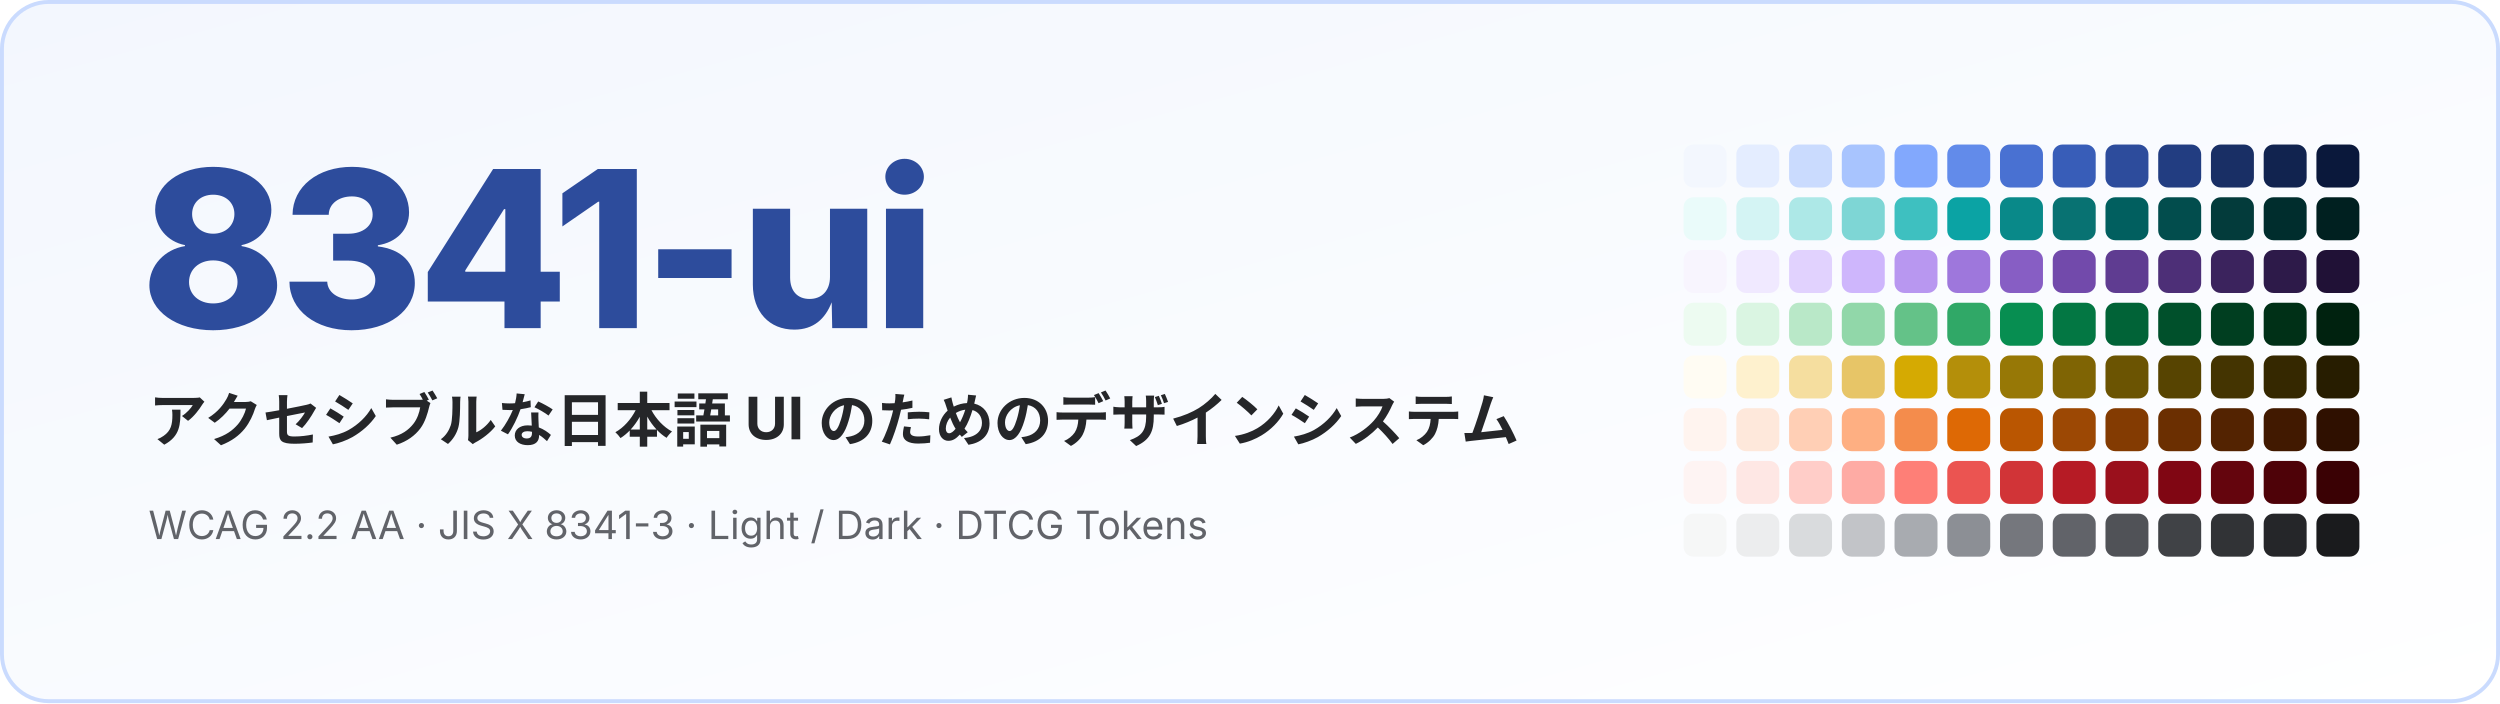
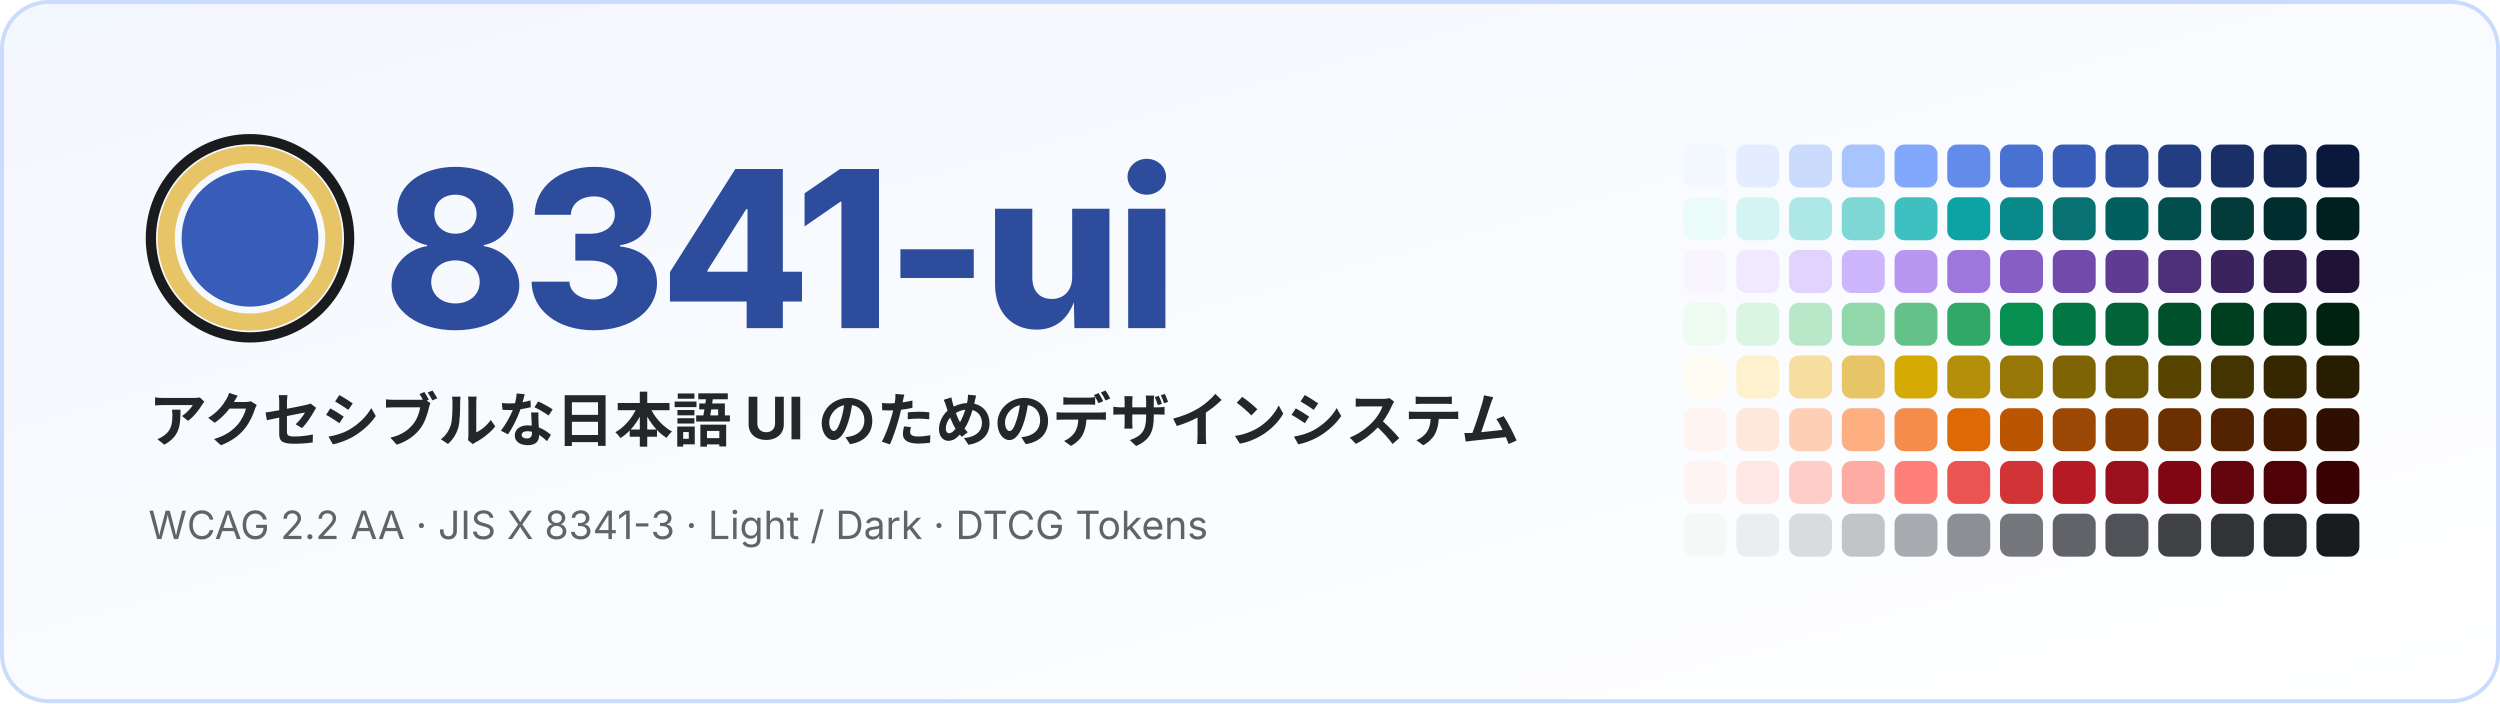
<svg xmlns="http://www.w3.org/2000/svg" width="1280" height="360" viewBox="0 0 1280 360" role="img" aria-labelledby="t">
  <defs>
    <linearGradient id="g" x1="0" y1="0" x2="1" y2="1">
      <stop offset="0" stop-color="#f3f7fe" />
      <stop offset="1" stop-color="#ffffff" />
    </linearGradient>
  </defs>
  <rect x="1" y="1" width="1278" height="358" rx="24" fill="url(#g)" stroke="#cadbfe" stroke-width="2" />
-   <text x="72" y="168" font-family="Inter, 'Segoe UI', 'Hiragino Sans', 'Noto Sans JP', 'Yu Gothic UI', system-ui, sans-serif" font-size="112" font-weight="800" letter-spacing="-3" fill="#2d4c9c">8341-ui</text>
+   <g transform="translate(72 66) scale(0.21875)">
+     <circle cx="256" cy="256" r="232" fill="none" stroke="#1a1b1d" stroke-width="24" />
+     <circle cx="256" cy="256" r="196" fill="none" stroke="#e7c567" stroke-width="40" />
+     <circle cx="256" cy="256" r="160" fill="#385db8" />
+   </g>
+   <text x="196" y="168" font-family="Inter, 'Segoe UI', 'Hiragino Sans', 'Noto Sans JP', 'Yu Gothic UI', system-ui, sans-serif" font-size="112" font-weight="800" letter-spacing="-3" fill="#2d4c9c">8341-ui</text>
  <text x="76" y="226" font-family="Inter, 'Segoe UI', 'Hiragino Sans', 'Noto Sans JP', 'Yu Gothic UI', system-ui, sans-serif" font-size="30" font-weight="700" fill="#252629">アクセシブルな日本語 UI のためのデザインシステム</text>
  <text x="76" y="276" font-family="Inter, 'Segoe UI', 'Hiragino Sans', 'Noto Sans JP', 'Yu Gothic UI', system-ui, sans-serif" font-size="20" fill="#616369">WCAG 2.2 AA · JIS X 8341-3 · Light / Dark · DTCG Tokens</text>
  <rect x="862" y="74" width="22" height="22" rx="5" fill="#f3f7fe" />
  <rect x="889" y="74" width="22" height="22" rx="5" fill="#e4edff" />
  <rect x="916" y="74" width="22" height="22" rx="5" fill="#cadbfe" />
  <rect x="943" y="74" width="22" height="22" rx="5" fill="#a8c4fe" />
  <rect x="970" y="74" width="22" height="22" rx="5" fill="#82a8fd" />
  <rect x="997" y="74" width="22" height="22" rx="5" fill="#628bea" />
  <rect x="1024" y="74" width="22" height="22" rx="5" fill="#4971d2" />
  <rect x="1051" y="74" width="22" height="22" rx="5" fill="#385db8" />
  <rect x="1078" y="74" width="22" height="22" rx="5" fill="#2d4c9c" />
  <rect x="1105" y="74" width="22" height="22" rx="5" fill="#223d81" />
  <rect x="1132" y="74" width="22" height="22" rx="5" fill="#192f65" />
  <rect x="1159" y="74" width="22" height="22" rx="5" fill="#11234f" />
  <rect x="1186" y="74" width="22" height="22" rx="5" fill="#0a183b" />
  <rect x="862" y="101" width="22" height="22" rx="5" fill="#eafbfa" />
  <rect x="889" y="101" width="22" height="22" rx="5" fill="#d4f4f4" />
  <rect x="916" y="101" width="22" height="22" rx="5" fill="#ade8e7" />
  <rect x="943" y="101" width="22" height="22" rx="5" fill="#7ed6d5" />
  <rect x="970" y="101" width="22" height="22" rx="5" fill="#3ec0c0" />
  <rect x="997" y="101" width="22" height="22" rx="5" fill="#0ba3a4" />
  <rect x="1024" y="101" width="22" height="22" rx="5" fill="#098989" />
  <rect x="1051" y="101" width="22" height="22" rx="5" fill="#087272" />
  <rect x="1078" y="101" width="22" height="22" rx="5" fill="#015f5f" />
  <rect x="1105" y="101" width="22" height="22" rx="5" fill="#024d4d" />
  <rect x="1132" y="101" width="22" height="22" rx="5" fill="#033b3b" />
  <rect x="1159" y="101" width="22" height="22" rx="5" fill="#002d2d" />
  <rect x="1186" y="101" width="22" height="22" rx="5" fill="#002020" />
  <rect x="862" y="128" width="22" height="22" rx="5" fill="#f8f5fe" />
  <rect x="889" y="128" width="22" height="22" rx="5" fill="#f0e9ff" />
  <rect x="916" y="128" width="22" height="22" rx="5" fill="#e1d2fe" />
  <rect x="943" y="128" width="22" height="22" rx="5" fill="#ceb6fc" />
  <rect x="970" y="128" width="22" height="22" rx="5" fill="#b897f0" />
  <rect x="997" y="128" width="22" height="22" rx="5" fill="#9e77dc" />
  <rect x="1024" y="128" width="22" height="22" rx="5" fill="#875ec4" />
  <rect x="1051" y="128" width="22" height="22" rx="5" fill="#724aab" />
  <rect x="1078" y="128" width="22" height="22" rx="5" fill="#5f3c91" />
  <rect x="1105" y="128" width="22" height="22" rx="5" fill="#4d2f77" />
  <rect x="1132" y="128" width="22" height="22" rx="5" fill="#3b235d" />
  <rect x="1159" y="128" width="22" height="22" rx="5" fill="#2d1a49" />
  <rect x="1186" y="128" width="22" height="22" rx="5" fill="#201136" />
  <rect x="862" y="155" width="22" height="22" rx="5" fill="#edfbf1" />
  <rect x="889" y="155" width="22" height="22" rx="5" fill="#daf5e2" />
  <rect x="916" y="155" width="22" height="22" rx="5" fill="#b9e8c8" />
  <rect x="943" y="155" width="22" height="22" rx="5" fill="#91d7a9" />
  <rect x="970" y="155" width="22" height="22" rx="5" fill="#64c288" />
  <rect x="997" y="155" width="22" height="22" rx="5" fill="#30a867" />
  <rect x="1024" y="155" width="22" height="22" rx="5" fill="#078e51" />
  <rect x="1051" y="155" width="22" height="22" rx="5" fill="#037743" />
  <rect x="1078" y="155" width="22" height="22" rx="5" fill="#016337" />
  <rect x="1105" y="155" width="22" height="22" rx="5" fill="#00502b" />
  <rect x="1132" y="155" width="22" height="22" rx="5" fill="#003e20" />
  <rect x="1159" y="155" width="22" height="22" rx="5" fill="#003017" />
  <rect x="1186" y="155" width="22" height="22" rx="5" fill="#00220f" />
  <rect x="862" y="182" width="22" height="22" rx="5" fill="#fffcf3" />
  <rect x="889" y="182" width="22" height="22" rx="5" fill="#fef1ce" />
  <rect x="916" y="182" width="22" height="22" rx="5" fill="#f5de9f" />
  <rect x="943" y="182" width="22" height="22" rx="5" fill="#e7c567" />
  <rect x="970" y="182" width="22" height="22" rx="5" fill="#d5aa02" />
  <rect x="997" y="182" width="22" height="22" rx="5" fill="#b48f0a" />
  <rect x="1024" y="182" width="22" height="22" rx="5" fill="#977806" />
  <rect x="1051" y="182" width="22" height="22" rx="5" fill="#7f6404" />
  <rect x="1078" y="182" width="22" height="22" rx="5" fill="#6b5402" />
  <rect x="1105" y="182" width="22" height="22" rx="5" fill="#574401" />
  <rect x="1132" y="182" width="22" height="22" rx="5" fill="#443401" />
  <rect x="1159" y="182" width="22" height="22" rx="5" fill="#352800" />
  <rect x="1186" y="182" width="22" height="22" rx="5" fill="#271d00" />
  <rect x="862" y="209" width="22" height="22" rx="5" fill="#fff4ef" />
  <rect x="889" y="209" width="22" height="22" rx="5" fill="#fee8db" />
  <rect x="916" y="209" width="22" height="22" rx="5" fill="#ffcfb5" />
  <rect x="943" y="209" width="22" height="22" rx="5" fill="#feaf82" />
  <rect x="970" y="209" width="22" height="22" rx="5" fill="#f48c4c" />
  <rect x="997" y="209" width="22" height="22" rx="5" fill="#de6905" />
  <rect x="1024" y="209" width="22" height="22" rx="5" fill="#ba5601" />
  <rect x="1051" y="209" width="22" height="22" rx="5" fill="#9c4804" />
  <rect x="1078" y="209" width="22" height="22" rx="5" fill="#833b02" />
  <rect x="1105" y="209" width="22" height="22" rx="5" fill="#6b2f01" />
  <rect x="1132" y="209" width="22" height="22" rx="5" fill="#532301" />
  <rect x="1159" y="209" width="22" height="22" rx="5" fill="#411900" />
  <rect x="1186" y="209" width="22" height="22" rx="5" fill="#2f1000" />
  <rect x="862" y="236" width="22" height="22" rx="5" fill="#fef4f3" />
  <rect x="889" y="236" width="22" height="22" rx="5" fill="#fee7e4" />
  <rect x="916" y="236" width="22" height="22" rx="5" fill="#ffcdc8" />
  <rect x="943" y="236" width="22" height="22" rx="5" fill="#feaba4" />
  <rect x="970" y="236" width="22" height="22" rx="5" fill="#fe7f77" />
  <rect x="997" y="236" width="22" height="22" rx="5" fill="#eb5451" />
  <rect x="1024" y="236" width="22" height="22" rx="5" fill="#d13437" />
  <rect x="1051" y="236" width="22" height="22" rx="5" fill="#b61b25" />
  <rect x="1078" y="236" width="22" height="22" rx="5" fill="#9a101c" />
  <rect x="1105" y="236" width="22" height="22" rx="5" fill="#800613" />
  <rect x="1132" y="236" width="22" height="22" rx="5" fill="#64050d" />
  <rect x="1159" y="236" width="22" height="22" rx="5" fill="#4e0208" />
  <rect x="1186" y="236" width="22" height="22" rx="5" fill="#3a0104" />
  <rect x="862" y="263" width="22" height="22" rx="5" fill="#f6f7f7" />
  <rect x="889" y="263" width="22" height="22" rx="5" fill="#ecedee" />
  <rect x="916" y="263" width="22" height="22" rx="5" fill="#d9dbdd" />
  <rect x="943" y="263" width="22" height="22" rx="5" fill="#c2c4c8" />
  <rect x="970" y="263" width="22" height="22" rx="5" fill="#a8abb0" />
  <rect x="997" y="263" width="22" height="22" rx="5" fill="#8c8f95" />
  <rect x="1024" y="263" width="22" height="22" rx="5" fill="#75777d" />
  <rect x="1051" y="263" width="22" height="22" rx="5" fill="#616369" />
  <rect x="1078" y="263" width="22" height="22" rx="5" fill="#505257" />
  <rect x="1105" y="263" width="22" height="22" rx="5" fill="#404246" />
  <rect x="1132" y="263" width="22" height="22" rx="5" fill="#313336" />
  <rect x="1159" y="263" width="22" height="22" rx="5" fill="#252629" />
  <rect x="1186" y="263" width="22" height="22" rx="5" fill="#1a1b1d" />
</svg>
